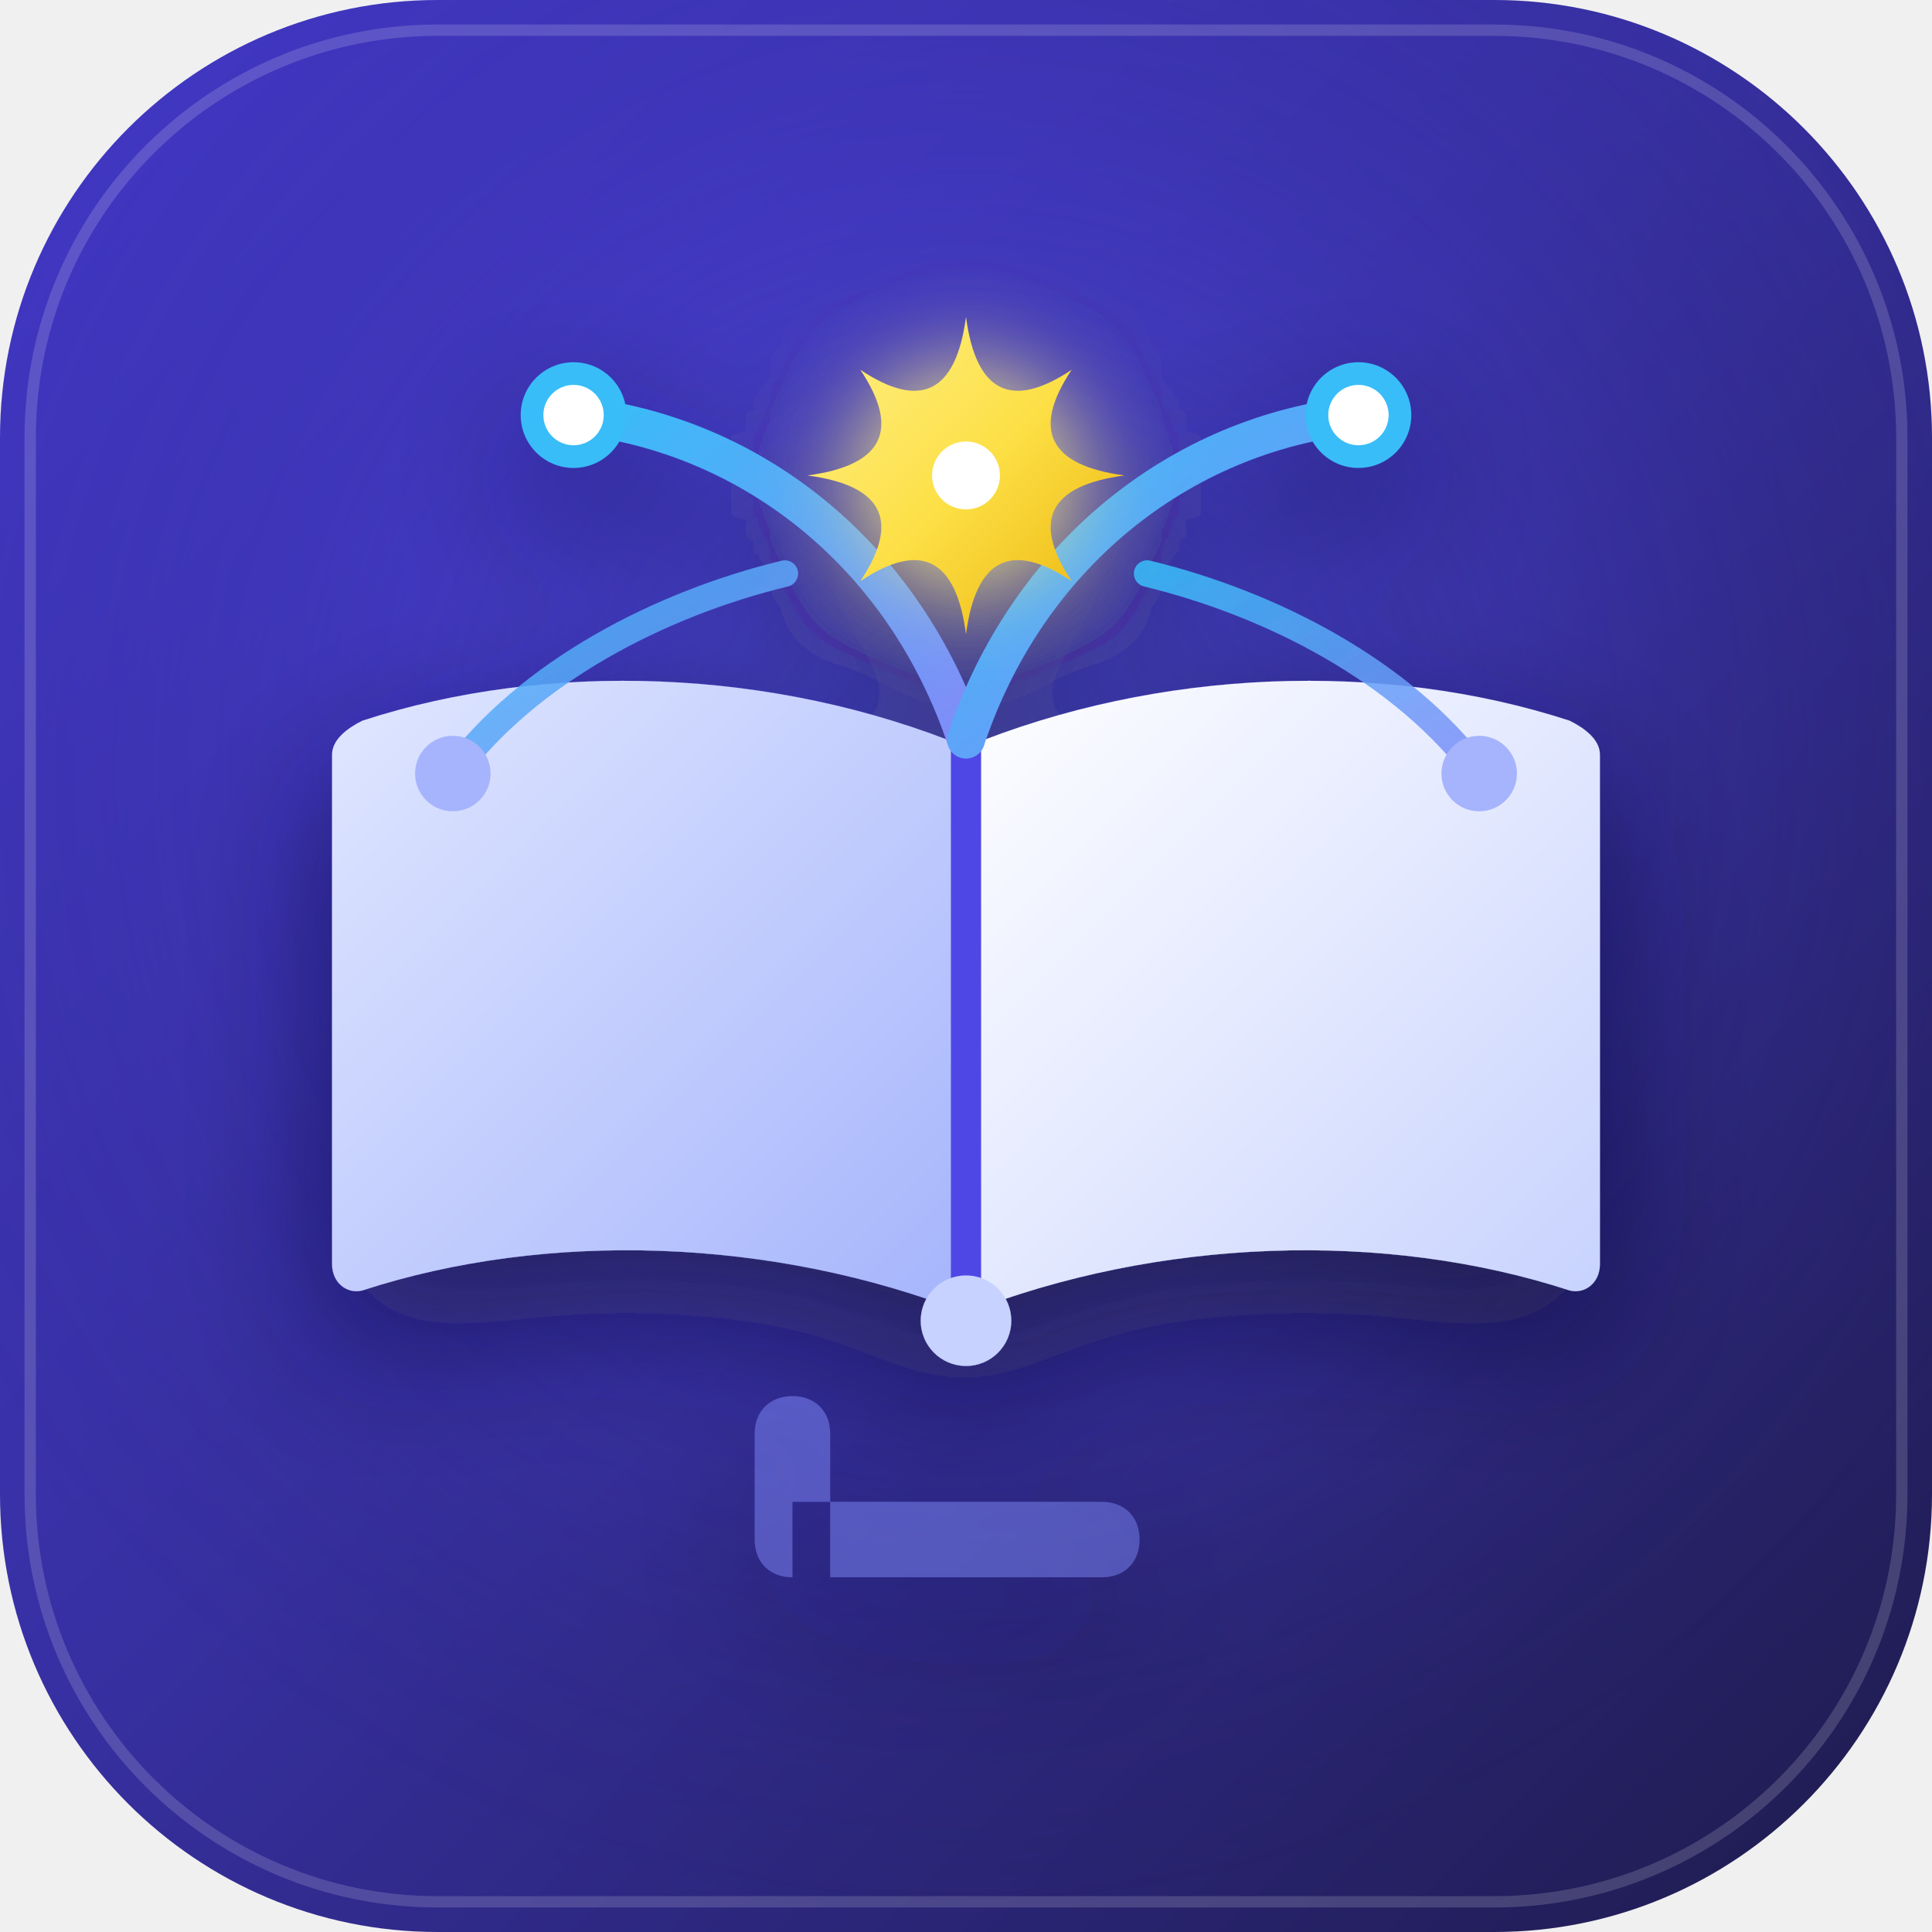
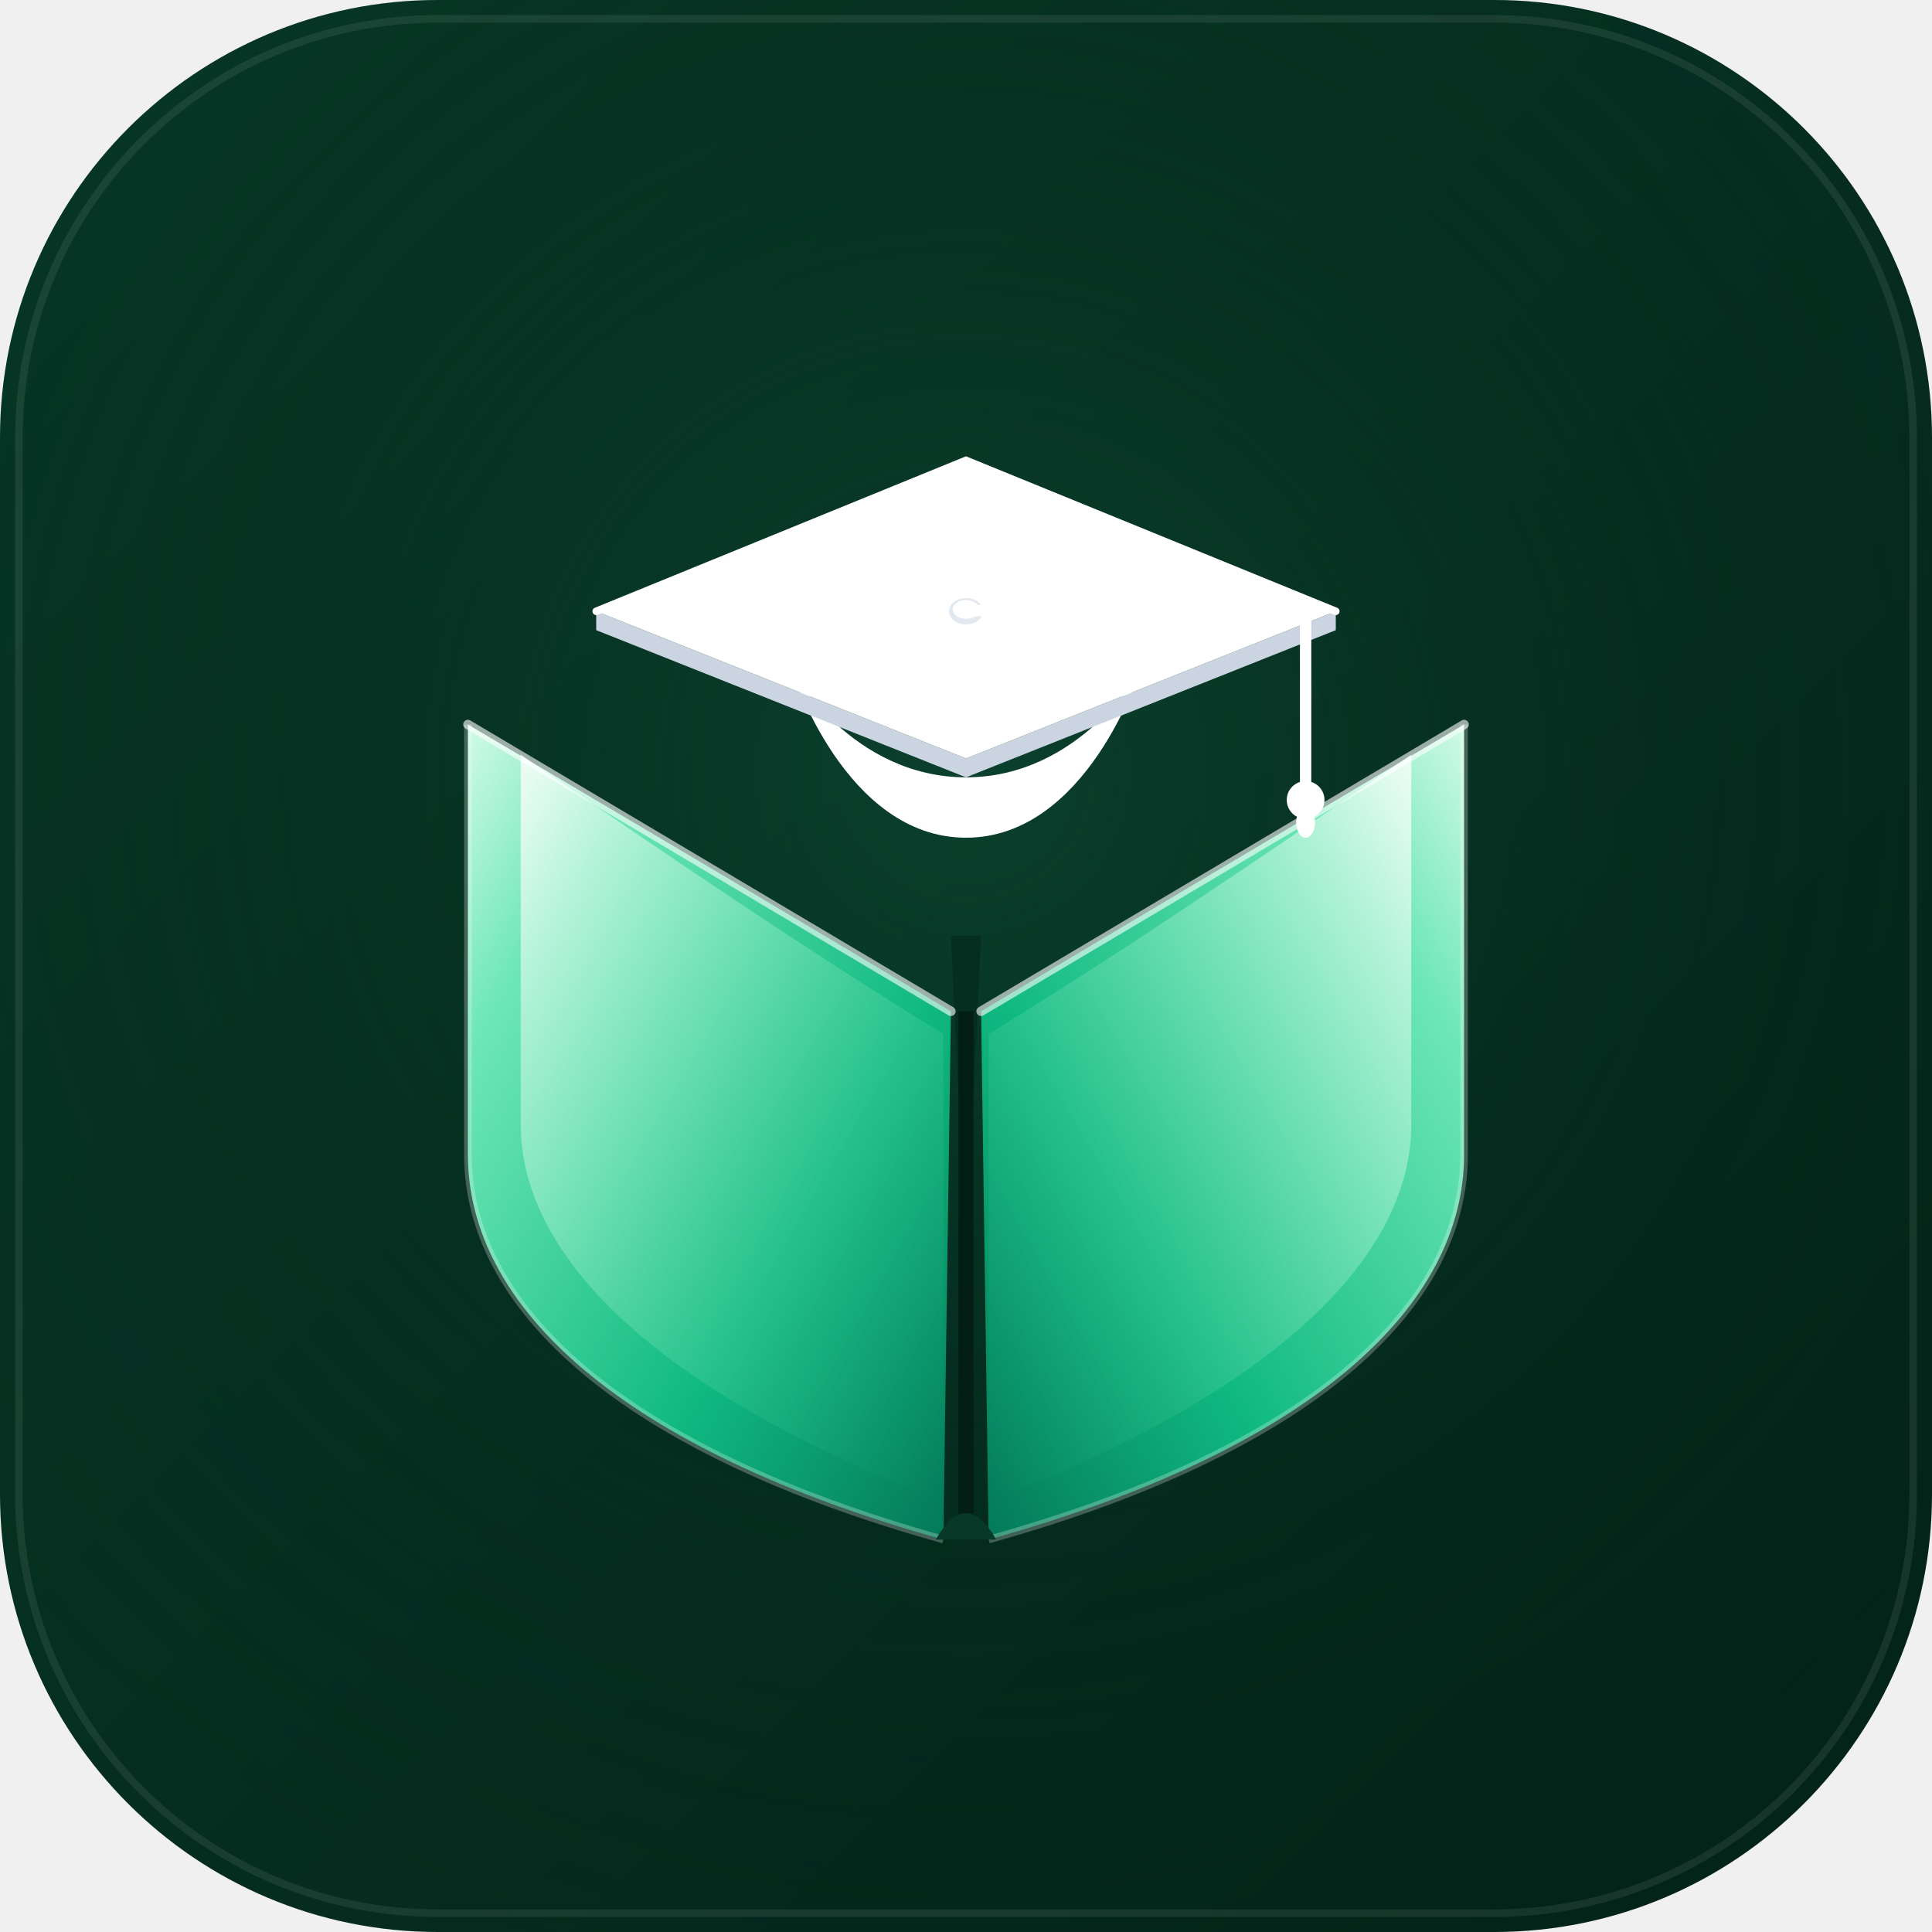
<svg xmlns="http://www.w3.org/2000/svg" viewBox="0 0 512 512" width="100%" height="100%">
  <defs>
-     <linearGradient id="learnoraBg" x1="0%" y1="0%" x2="100%" y2="100%">
-       <stop offset="0%" stop-color="#4338ca" />
-       <stop offset="45%" stop-color="#3730a3" />
-       <stop offset="100%" stop-color="#1e1b4b" />
+     <linearGradient id="bgGrad" x1="0%" y1="0%" x2="100%" y2="100%">
+       <stop offset="0%" stop-color="#083827" />
+       <stop offset="50%" stop-color="#052E20" />
+       <stop offset="100%" stop-color="#032217" />
    </linearGradient>
-     <radialGradient id="auraGlow" cx="50%" cy="40%" r="60%">
-       <stop offset="0%" stop-color="#6366f1" stop-opacity="0.6" />
-       <stop offset="50%" stop-color="#4f46e5" stop-opacity="0.2" />
-       <stop offset="100%" stop-color="#1e1b4b" stop-opacity="0" />
+     <radialGradient id="centerGlow" cx="50%" cy="40%" r="65%">
+       <stop offset="0%" stop-color="#0E4833" stop-opacity="0.7" />
+       <stop offset="60%" stop-color="#052E20" stop-opacity="0.2" />
+       <stop offset="100%" stop-color="#032217" stop-opacity="0" />
    </radialGradient>
-     <linearGradient id="bookLeftGrad" x1="0%" y1="0%" x2="100%" y2="100%">
-       <stop offset="0%" stop-color="#e0e7ff" />
-       <stop offset="100%" stop-color="#a5b4fc" />
+     <linearGradient id="leftPageGrad" x1="0%" y1="0%" x2="100%" y2="100%">
+       <stop offset="0%" stop-color="#D1FAE5" />
+       <stop offset="20%" stop-color="#6EE7B7" />
+       <stop offset="65%" stop-color="#10B981" />
+       <stop offset="100%" stop-color="#047857" />
    </linearGradient>
-     <linearGradient id="bookRightGrad" x1="0%" y1="0%" x2="100%" y2="100%">
-       <stop offset="0%" stop-color="#ffffff" />
-       <stop offset="100%" stop-color="#c7d2fe" />
+     <linearGradient id="rightPageGrad" x1="100%" y1="0%" x2="0%" y2="100%">
+       <stop offset="0%" stop-color="#D1FAE5" />
+       <stop offset="20%" stop-color="#6EE7B7" />
+       <stop offset="65%" stop-color="#10B981" />
+       <stop offset="100%" stop-color="#047857" />
    </linearGradient>
-     <linearGradient id="sparkGrad" x1="0%" y1="0%" x2="100%" y2="100%">
-       <stop offset="0%" stop-color="#fef08a" />
-       <stop offset="50%" stop-color="#fde047" />
-       <stop offset="100%" stop-color="#eab308" />
+     <linearGradient id="leftSheen" x1="0%" y1="0%" x2="100%" y2="100%">
+       <stop offset="0%" stop-color="#FFFFFF" stop-opacity="0.8" />
+       <stop offset="40%" stop-color="#A7F3D0" stop-opacity="0.4" />
+       <stop offset="100%" stop-color="#10B981" stop-opacity="0" />
    </linearGradient>
-     <linearGradient id="accentGrad" x1="0%" y1="0%" x2="100%" y2="100%">
-       <stop offset="0%" stop-color="#38bdf8" />
-       <stop offset="100%" stop-color="#818cf8" />
+     <linearGradient id="rightSheen" x1="100%" y1="0%" x2="0%" y2="100%">
+       <stop offset="0%" stop-color="#FFFFFF" stop-opacity="0.8" />
+       <stop offset="40%" stop-color="#A7F3D0" stop-opacity="0.4" />
+       <stop offset="100%" stop-color="#10B981" stop-opacity="0" />
    </linearGradient>
-     <filter id="iconShadow" x="-20%" y="-20%" width="140%" height="140%">
-       <feDropShadow dx="0" dy="16" stdDeviation="20" flood-color="#0f172a" flood-opacity="0.6" />
-     </filter>
-     <filter id="glowSpark" x="-30%" y="-30%" width="160%" height="160%">
-       <feDropShadow dx="0" dy="0" stdDeviation="12" flood-color="#fef08a" flood-opacity="0.8" />
-     </filter>
  </defs>
-   <rect width="512" height="512" rx="116" fill="url(#learnoraBg)" />
-   <rect width="512" height="512" rx="116" fill="url(#auraGlow)" />
-   <rect x="8" y="8" width="496" height="496" rx="108" fill="none" stroke="rgba(255, 255, 255, 0.16)" stroke-width="3" />
-   <g filter="url(#iconShadow)">
-     <path d="M256 348 C205 328 145 326 96 342 C92 343 88 340 88 335 V200 C88 196 92 193 96 191 C145 175 205 177 256 198 Z" fill="url(#bookLeftGrad)" />
-     <path d="M256 348 C307 328 367 326 416 342 C420 343 424 340 424 335 V200 C424 196 420 193 416 191 C367 175 307 177 256 198 Z" fill="url(#bookRightGrad)" />
-     <path d="M256 196 V352" stroke="#4f46e5" stroke-width="8" stroke-linecap="round" />
-     <path d="M256 196 C240 148 200 115 152 110" fill="none" stroke="url(#accentGrad)" stroke-width="10" stroke-linecap="round" stroke-dasharray="1 0" />
-     <path d="M256 196 C272 148 312 115 360 110" fill="none" stroke="url(#accentGrad)" stroke-width="10" stroke-linecap="round" />
-     <path d="M208 152 C175 160 140 178 120 205" fill="none" stroke="url(#accentGrad)" stroke-width="7" stroke-linecap="round" opacity="0.85" />
-     <path d="M304 152 C337 160 372 178 392 205" fill="none" stroke="url(#accentGrad)" stroke-width="7" stroke-linecap="round" opacity="0.85" />
-     <circle cx="152" cy="110" r="14" fill="#38bdf8" />
-     <circle cx="152" cy="110" r="8" fill="#ffffff" />
-     <circle cx="360" cy="110" r="14" fill="#38bdf8" />
-     <circle cx="360" cy="110" r="8" fill="#ffffff" />
-     <circle cx="120" cy="205" r="10" fill="#a5b4fc" />
-     <circle cx="392" cy="205" r="10" fill="#a5b4fc" />
-     <circle cx="256" cy="350" r="12" fill="#c7d2fe" />
-     <g transform="translate(256, 126)" filter="url(#glowSpark)">
-       <path d="M0 -42 Q4 -12 28 -28 Q12 -4 42 0 Q12 4 28 28 Q4 12 0 42 Q-4 12 -28 28 Q-12 4 -42 0 Q-12 -4 -28 -28 Q-4 -12 0 -42 Z" fill="url(#sparkGrad)" />
-       <circle cx="0" cy="0" r="9" fill="#ffffff" />
-     </g>
-     <path d="M210 398 H292 C298 398 302 402 302 408 C302 414 298 418 292 418 H220 V380 C220 374 216 370 210 370 C204 370 200 374 200 380 V408 C200 414 204 418 210 418 Z" fill="#818cf8" opacity="0.45" />
+   <rect width="512" height="512" rx="116" fill="url(#bgGrad)" />
+   <rect width="512" height="512" rx="116" fill="url(#centerGlow)" />
+   <rect x="5" y="5" width="502" height="502" rx="111" fill="none" stroke="rgba(255, 255, 255, 0.08)" stroke-width="2" />
+   <g transform="translate(0, 0) scale(1)">
+     <path d="M252 248 L260 248 L258 290 L254 290 Z" fill="#052E20" />
+     <path d="M124 192               L124 306               C124 346 164 384 250 408               L252 268               C212 244 168 218 124 192 Z" fill="url(#leftPageGrad)" />
+     <path d="M138 200               L138 298               C138 332 172 368 250 398               L250 274               C214 252 176 226 138 200 Z" fill="url(#leftSheen)" />
+     <path d="M124 192 L252 268" fill="none" stroke="#FFFFFF" stroke-width="2.5" stroke-linecap="round" opacity="0.6" />
+     <path d="M124 192 L124 306 C124 346 164 384 250 408" fill="none" stroke="rgba(255, 255, 255, 0.25)" stroke-width="2" />
+     <path d="M388 192               L388 306               C388 346 348 384 262 408               L260 268               C300 244 344 218 388 192 Z" fill="url(#rightPageGrad)" />
+     <path d="M374 200               L374 298               C374 332 340 368 262 398               L262 274               C298 252 336 226 374 200 Z" fill="url(#rightSheen)" />
+     <path d="M388 192 L260 268" fill="none" stroke="#FFFFFF" stroke-width="2.5" stroke-linecap="round" opacity="0.6" />
+     <path d="M388 192 L388 306 C388 346 348 384 262 408" fill="none" stroke="rgba(255, 255, 255, 0.25)" stroke-width="2" />
+     <path d="M254 268 L258 268 L258 404 L254 404 Z" fill="#031F15" />
+     <path d="M248 408 Q256 394 264 408 Z" fill="#083827" />
+     <path d="M210 178               C210 178 224 222 256 222               C288 222 302 178 302 178              C302 178 286 206 256 206              C226 206 210 178 210 178 Z" fill="#FFFFFF" />
+     <polygon points="158,162 158,167 256,206 354,167 354,162 256,201" fill="#CBD5E1" />
+     <polygon points="256,122 354,162 256,201 158,162" fill="#FFFFFF" />
+     <path d="M158 162 L256 122 L354 162" fill="none" stroke="#FFFFFF" stroke-width="2" stroke-linecap="round" />
+     <ellipse cx="256" cy="162" rx="4.5" ry="3.5" fill="#E2E8F0" />
+     <ellipse cx="256" cy="161.5" rx="3.5" ry="2.5" fill="#FFFFFF" />
+     <path d="M256 162               C290 160 334 161 346 163               L346 208" fill="none" stroke="#FFFFFF" stroke-width="3" stroke-linecap="round" stroke-linejoin="round" />
+     <circle cx="346" cy="212" r="5" fill="#FFFFFF" />
+     <ellipse cx="346" cy="218" rx="2.5" ry="4" fill="#FFFFFF" />
  </g>
</svg>
